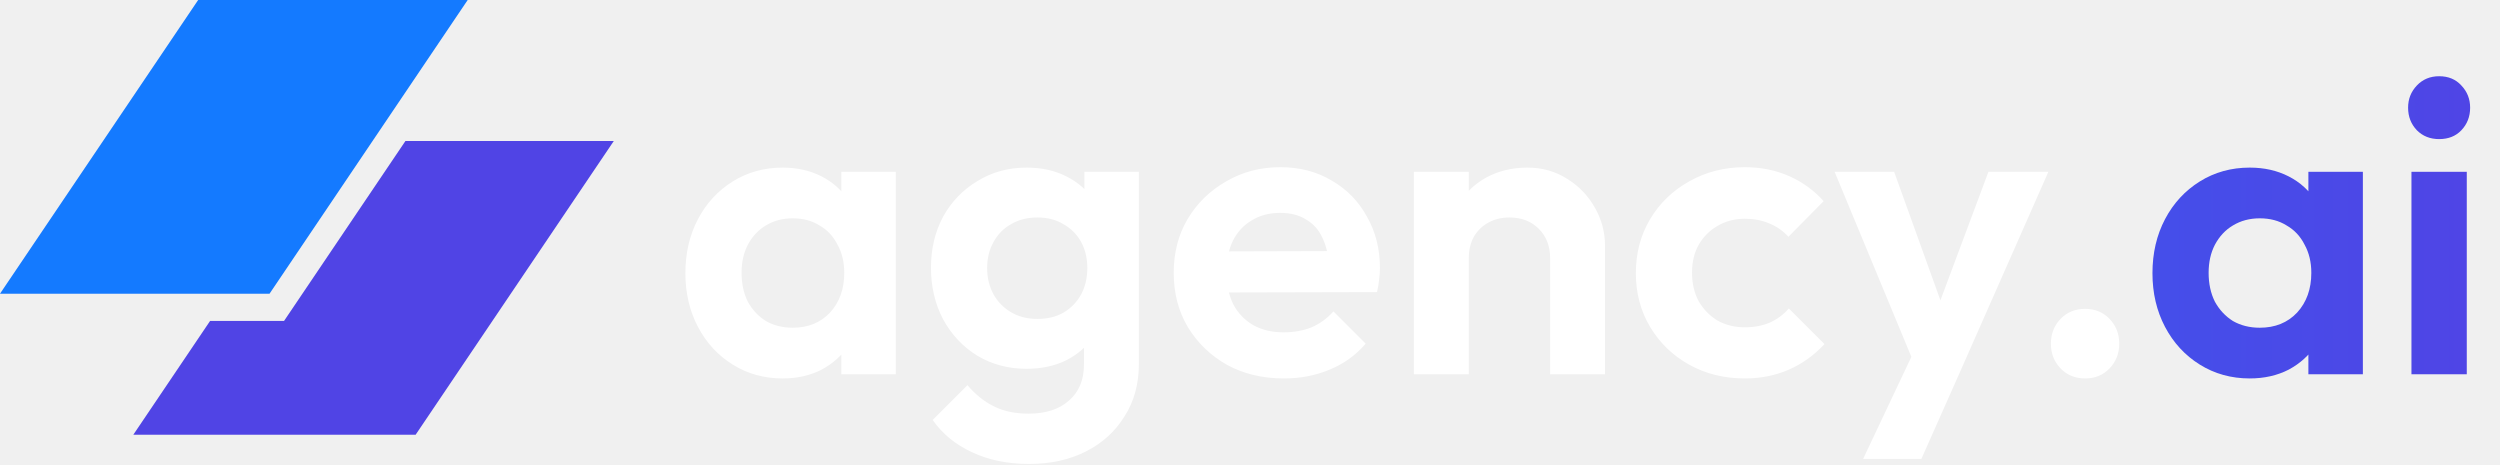
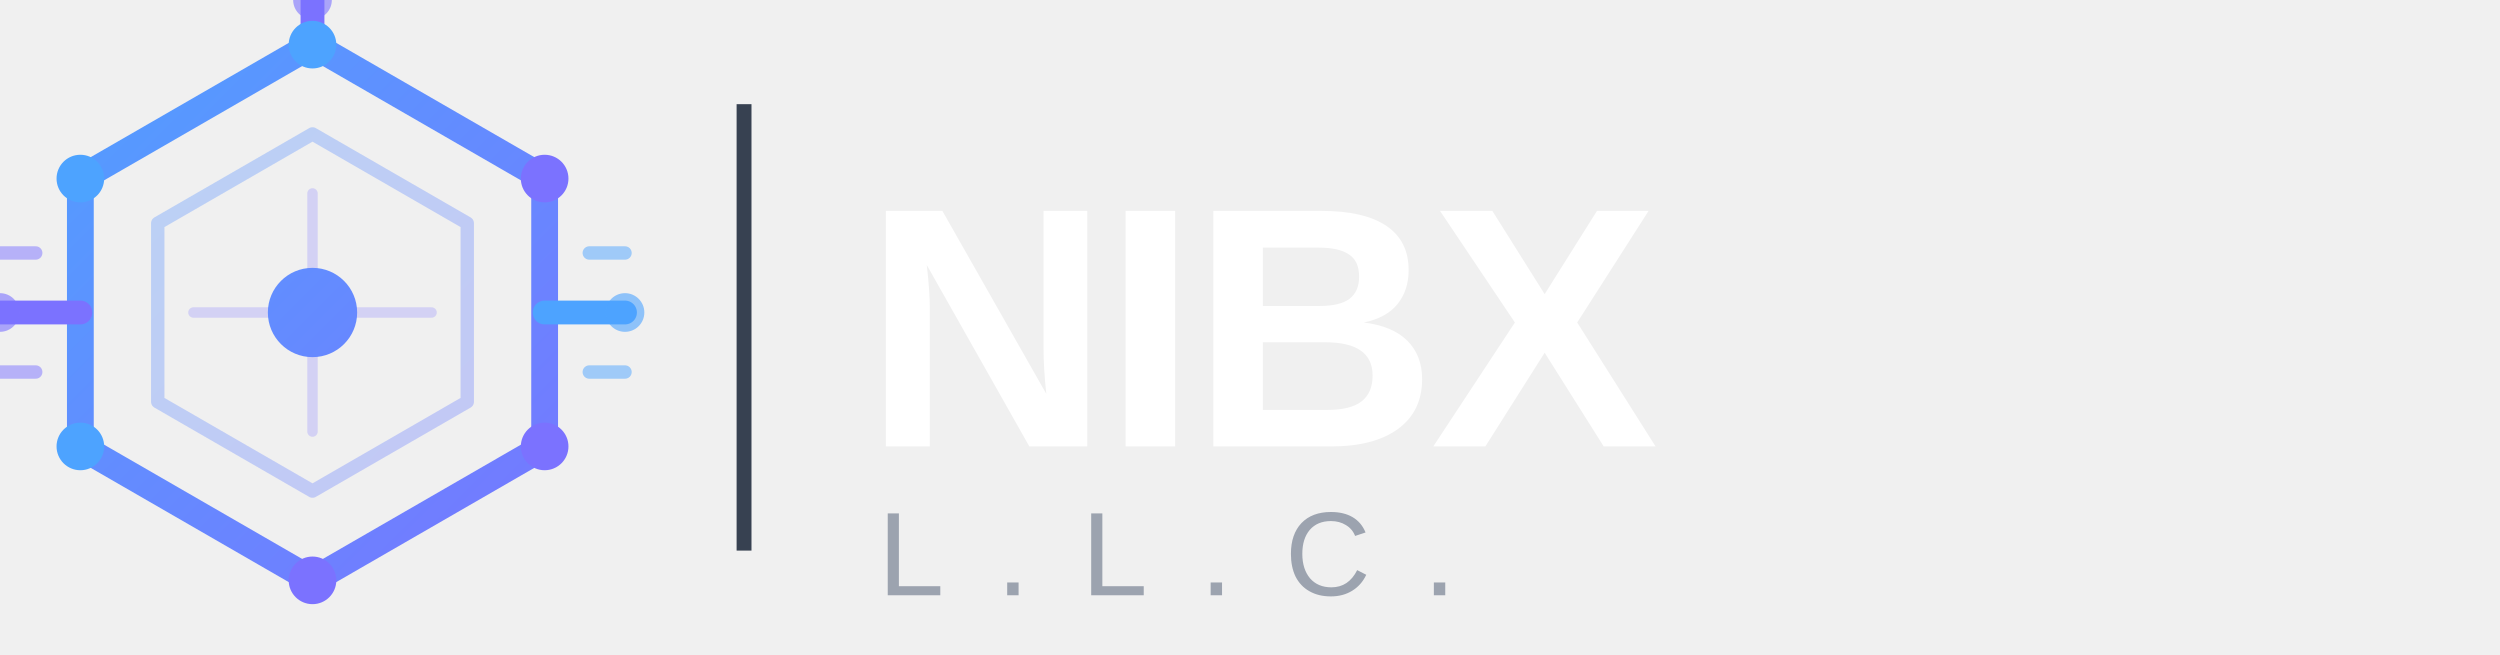
- <svg xmlns="http://www.w3.org/2000/svg" width="167" height="31" viewBox="0 0 167 31" fill="none">
-   <path d="M52.28 25.28C51.048 25.28 49.937 24.972 48.948 24.356C47.959 23.74 47.184 22.9 46.624 21.836C46.064 20.772 45.784 19.577 45.784 18.252C45.784 16.908 46.064 15.704 46.624 14.64C47.184 13.576 47.959 12.736 48.948 12.12C49.937 11.504 51.048 11.196 52.28 11.196C53.251 11.196 54.119 11.392 54.884 11.784C55.649 12.176 56.256 12.727 56.704 13.436C57.171 14.127 57.423 14.911 57.46 15.788V20.66C57.423 21.556 57.171 22.349 56.704 23.04C56.256 23.731 55.649 24.281 54.884 24.692C54.119 25.084 53.251 25.28 52.28 25.28ZM52.952 21.892C53.979 21.892 54.809 21.556 55.444 20.884C56.079 20.193 56.396 19.307 56.396 18.224C56.396 17.515 56.247 16.889 55.948 16.348C55.668 15.788 55.267 15.359 54.744 15.06C54.24 14.743 53.643 14.584 52.952 14.584C52.28 14.584 51.683 14.743 51.16 15.06C50.656 15.359 50.255 15.788 49.956 16.348C49.676 16.889 49.536 17.515 49.536 18.224C49.536 18.952 49.676 19.596 49.956 20.156C50.255 20.697 50.656 21.127 51.16 21.444C51.683 21.743 52.28 21.892 52.952 21.892ZM56.2 25V21.36L56.788 18.056L56.2 14.808V11.476H59.84V25H56.2ZM68.741 30.992C67.304 30.992 66.034 30.731 64.933 30.208C63.832 29.704 62.954 28.985 62.301 28.052L64.625 25.728C65.148 26.344 65.726 26.811 66.361 27.128C67.014 27.464 67.798 27.632 68.713 27.632C69.852 27.632 70.748 27.343 71.401 26.764C72.073 26.185 72.409 25.383 72.409 24.356V20.968L73.025 18L72.437 15.032V11.476H76.077V24.3C76.077 25.644 75.76 26.811 75.125 27.8C74.509 28.808 73.65 29.592 72.549 30.152C71.448 30.712 70.178 30.992 68.741 30.992ZM68.573 24.636C67.36 24.636 66.268 24.347 65.297 23.768C64.326 23.171 63.561 22.359 63.001 21.332C62.46 20.305 62.189 19.157 62.189 17.888C62.189 16.619 62.46 15.48 63.001 14.472C63.561 13.464 64.326 12.671 65.297 12.092C66.268 11.495 67.36 11.196 68.573 11.196C69.581 11.196 70.468 11.392 71.233 11.784C72.017 12.176 72.633 12.717 73.081 13.408C73.529 14.08 73.772 14.873 73.809 15.788V20.044C73.772 20.94 73.52 21.743 73.053 22.452C72.605 23.143 71.989 23.684 71.205 24.076C70.44 24.449 69.562 24.636 68.573 24.636ZM69.301 21.304C69.973 21.304 70.552 21.164 71.037 20.884C71.541 20.585 71.933 20.184 72.213 19.68C72.493 19.157 72.633 18.569 72.633 17.916C72.633 17.244 72.493 16.656 72.213 16.152C71.933 15.648 71.541 15.256 71.037 14.976C70.552 14.677 69.973 14.528 69.301 14.528C68.629 14.528 68.041 14.677 67.537 14.976C67.033 15.256 66.641 15.657 66.361 16.18C66.081 16.684 65.941 17.263 65.941 17.916C65.941 18.551 66.081 19.129 66.361 19.652C66.641 20.156 67.033 20.557 67.537 20.856C68.041 21.155 68.629 21.304 69.301 21.304ZM85.768 25.28C84.349 25.28 83.089 24.981 81.988 24.384C80.886 23.768 80.009 22.928 79.356 21.864C78.721 20.8 78.404 19.587 78.404 18.224C78.404 16.88 78.712 15.685 79.328 14.64C79.962 13.576 80.821 12.736 81.904 12.12C82.986 11.485 84.19 11.168 85.516 11.168C86.822 11.168 87.97 11.467 88.96 12.064C89.968 12.643 90.752 13.445 91.312 14.472C91.89 15.48 92.18 16.628 92.18 17.916C92.18 18.159 92.161 18.411 92.124 18.672C92.105 18.915 92.058 19.195 91.984 19.512L80.616 19.54V16.796L90.276 16.768L88.792 17.916C88.754 17.113 88.605 16.441 88.344 15.9C88.101 15.359 87.737 14.948 87.252 14.668C86.785 14.369 86.206 14.22 85.516 14.22C84.788 14.22 84.153 14.388 83.612 14.724C83.07 15.041 82.65 15.499 82.352 16.096C82.072 16.675 81.932 17.365 81.932 18.168C81.932 18.989 82.081 19.708 82.38 20.324C82.697 20.921 83.145 21.388 83.724 21.724C84.302 22.041 84.974 22.2 85.74 22.2C86.43 22.2 87.056 22.088 87.616 21.864C88.176 21.621 88.661 21.267 89.072 20.8L91.228 22.956C90.574 23.721 89.772 24.3 88.82 24.692C87.886 25.084 86.869 25.28 85.768 25.28ZM103.548 25V17.244C103.548 16.441 103.296 15.788 102.792 15.284C102.288 14.78 101.635 14.528 100.832 14.528C100.31 14.528 99.843 14.64 99.432 14.864C99.022 15.088 98.695 15.405 98.452 15.816C98.228 16.227 98.116 16.703 98.116 17.244L96.688 16.516C96.688 15.452 96.912 14.528 97.36 13.744C97.827 12.941 98.462 12.316 99.264 11.868C100.086 11.42 101.01 11.196 102.036 11.196C103.026 11.196 103.912 11.448 104.696 11.952C105.48 12.437 106.096 13.081 106.544 13.884C106.992 14.668 107.216 15.517 107.216 16.432V25H103.548ZM94.448 25V11.476H98.116V25H94.448ZM116.555 25.28C115.174 25.28 113.932 24.972 112.831 24.356C111.73 23.74 110.862 22.9 110.227 21.836C109.592 20.772 109.275 19.577 109.275 18.252C109.275 16.908 109.592 15.704 110.227 14.64C110.862 13.576 111.73 12.736 112.831 12.12C113.951 11.485 115.192 11.168 116.555 11.168C117.619 11.168 118.599 11.364 119.495 11.756C120.391 12.148 121.166 12.708 121.819 13.436L119.467 15.816C119.112 15.424 118.683 15.125 118.179 14.92C117.694 14.715 117.152 14.612 116.555 14.612C115.883 14.612 115.276 14.771 114.735 15.088C114.212 15.387 113.792 15.807 113.475 16.348C113.176 16.871 113.027 17.496 113.027 18.224C113.027 18.933 113.176 19.568 113.475 20.128C113.792 20.669 114.212 21.099 114.735 21.416C115.276 21.715 115.883 21.864 116.555 21.864C117.171 21.864 117.722 21.761 118.207 21.556C118.711 21.332 119.14 21.015 119.495 20.604L121.875 22.984C121.184 23.731 120.391 24.3 119.495 24.692C118.599 25.084 117.619 25.28 116.555 25.28ZM128.208 25.112L122.552 11.476H126.528L130.28 21.892H128.936L132.828 11.476H136.832L130.812 25.112H128.208ZM124.456 30.656L128.572 21.948L130.812 25.112L128.348 30.656H124.456ZM139.296 25.28C138.624 25.28 138.074 25.056 137.644 24.608C137.215 24.16 137 23.609 137 22.956C137 22.303 137.215 21.752 137.644 21.304C138.074 20.856 138.624 20.632 139.296 20.632C139.95 20.632 140.491 20.856 140.92 21.304C141.35 21.752 141.564 22.303 141.564 22.956C141.564 23.609 141.35 24.16 140.92 24.608C140.491 25.056 139.95 25.28 139.296 25.28Z" fill="white" />
-   <path d="M150.28 25.28C149.048 25.28 147.937 24.972 146.948 24.356C145.959 23.74 145.184 22.9 144.624 21.836C144.064 20.772 143.784 19.577 143.784 18.252C143.784 16.908 144.064 15.704 144.624 14.64C145.184 13.576 145.959 12.736 146.948 12.12C147.937 11.504 149.048 11.196 150.28 11.196C151.251 11.196 152.119 11.392 152.884 11.784C153.649 12.176 154.256 12.727 154.704 13.436C155.171 14.127 155.423 14.911 155.46 15.788V20.66C155.423 21.556 155.171 22.349 154.704 23.04C154.256 23.731 153.649 24.281 152.884 24.692C152.119 25.084 151.251 25.28 150.28 25.28ZM150.952 21.892C151.979 21.892 152.809 21.556 153.444 20.884C154.079 20.193 154.396 19.307 154.396 18.224C154.396 17.515 154.247 16.889 153.948 16.348C153.668 15.788 153.267 15.359 152.744 15.06C152.24 14.743 151.643 14.584 150.952 14.584C150.28 14.584 149.683 14.743 149.16 15.06C148.656 15.359 148.255 15.788 147.956 16.348C147.676 16.889 147.536 17.515 147.536 18.224C147.536 18.952 147.676 19.596 147.956 20.156C148.255 20.697 148.656 21.127 149.16 21.444C149.683 21.743 150.28 21.892 150.952 21.892ZM154.2 25V21.36L154.788 18.056L154.2 14.808V11.476H157.84V25H154.2ZM161.085 25V11.476H164.781V25H161.085ZM162.933 9.292C162.336 9.292 161.841 9.096 161.449 8.704C161.057 8.293 160.861 7.789 160.861 7.192C160.861 6.613 161.057 6.119 161.449 5.708C161.841 5.297 162.336 5.092 162.933 5.092C163.549 5.092 164.044 5.297 164.417 5.708C164.809 6.119 165.005 6.613 165.005 7.192C165.005 7.789 164.809 8.293 164.417 8.704C164.044 9.096 163.549 9.292 162.933 9.292Z" fill="url(#paint0_linear_8793_4607)" />
-   <path d="M13.237 0H31.242L18.005 19.62H0L13.237 0Z" fill="#147AFF" />
-   <path d="M14.033 21.44L8.906 29.039H27.765L41.002 9.419H27.083L18.973 21.44H14.033Z" fill="#5044E5" />
+ <svg xmlns="http://www.w3.org/2000/svg" width="168" height="44" viewBox="0 0 168 44" fill="none">
  <defs>
-     <linearGradient id="paint0_linear_8793_4607" x1="45" y1="14.5" x2="167" y2="14.5" gradientUnits="userSpaceOnUse">
-       <stop stop-color="#147AFF" />
-       <stop offset="1" stop-color="#5044E5" />
+     <linearGradient id="nibx-g-d" x1="0" y1="0" x2="42" y2="42" gradientUnits="userSpaceOnUse">
+       <stop stop-color="#4DA3FF" />
+       <stop offset="1" stop-color="#7B72FF" />
    </linearGradient>
  </defs>
+   <polygon points="21,3 36.6,12 36.6,30 21,39 5.4,30 5.4,12" stroke="url(#nibx-g-d)" stroke-width="1.8" stroke-linejoin="round" fill="none" />
+   <polygon points="21,9 31.4,15 31.4,27 21,33 10.6,27 10.6,15" stroke="url(#nibx-g-d)" stroke-width="0.9" stroke-linejoin="round" fill="none" opacity="0.35" />
+   <line x1="0" y1="21" x2="5.4" y2="21" stroke="#7B72FF" stroke-width="1.6" stroke-linecap="round" />
+   <line x1="36.6" y1="21" x2="42" y2="21" stroke="#4DA3FF" stroke-width="1.6" stroke-linecap="round" />
+   <line x1="21" y1="0" x2="21" y2="3" stroke="#7B72FF" stroke-width="1.6" stroke-linecap="round" />
+   <line x1="0" y1="17" x2="2.4" y2="17" stroke="#7B72FF" stroke-width="0.9" stroke-linecap="round" opacity="0.5" />
+   <line x1="0" y1="25" x2="2.4" y2="25" stroke="#7B72FF" stroke-width="0.9" stroke-linecap="round" opacity="0.5" />
+   <line x1="39.6" y1="17" x2="42" y2="17" stroke="#4DA3FF" stroke-width="0.9" stroke-linecap="round" opacity="0.5" />
+   <line x1="39.6" y1="25" x2="42" y2="25" stroke="#4DA3FF" stroke-width="0.9" stroke-linecap="round" opacity="0.5" />
+   <circle cx="21" cy="3" r="1.6" fill="#4DA3FF" />
+   <circle cx="36.6" cy="12" r="1.6" fill="#7B72FF" />
+   <circle cx="36.6" cy="30" r="1.6" fill="#7B72FF" />
+   <circle cx="21" cy="39" r="1.6" fill="#7B72FF" />
+   <circle cx="5.4" cy="30" r="1.6" fill="#4DA3FF" />
+   <circle cx="5.4" cy="12" r="1.6" fill="#4DA3FF" />
+   <circle cx="0" cy="21" r="1.3" fill="#7B72FF" opacity="0.6" />
+   <circle cx="42" cy="21" r="1.3" fill="#4DA3FF" opacity="0.6" />
+   <circle cx="21" cy="0" r="1.3" fill="#7B72FF" opacity="0.6" />
+   <line x1="13" y1="21" x2="29" y2="21" stroke="#7B72FF" stroke-width="0.7" stroke-linecap="round" opacity="0.25" />
+   <line x1="21" y1="13" x2="21" y2="29" stroke="#7B72FF" stroke-width="0.7" stroke-linecap="round" opacity="0.25" />
+   <circle cx="21" cy="21" r="3" fill="url(#nibx-g-d)" />
+   <line x1="50" y1="7" x2="50" y2="37" stroke="#374151" stroke-width="1" />
+   <text x="58" y="30" font-family="'Arial Black','Arial',sans-serif" font-weight="900" font-size="23" fill="#FFFFFF" letter-spacing="-0.5">NIBX</text>
+   <text x="59" y="40" font-family="'Arial','Helvetica',sans-serif" font-weight="500" font-size="8" fill="#9CA3AF" letter-spacing="3.5">L.L.C.</text>
</svg>
